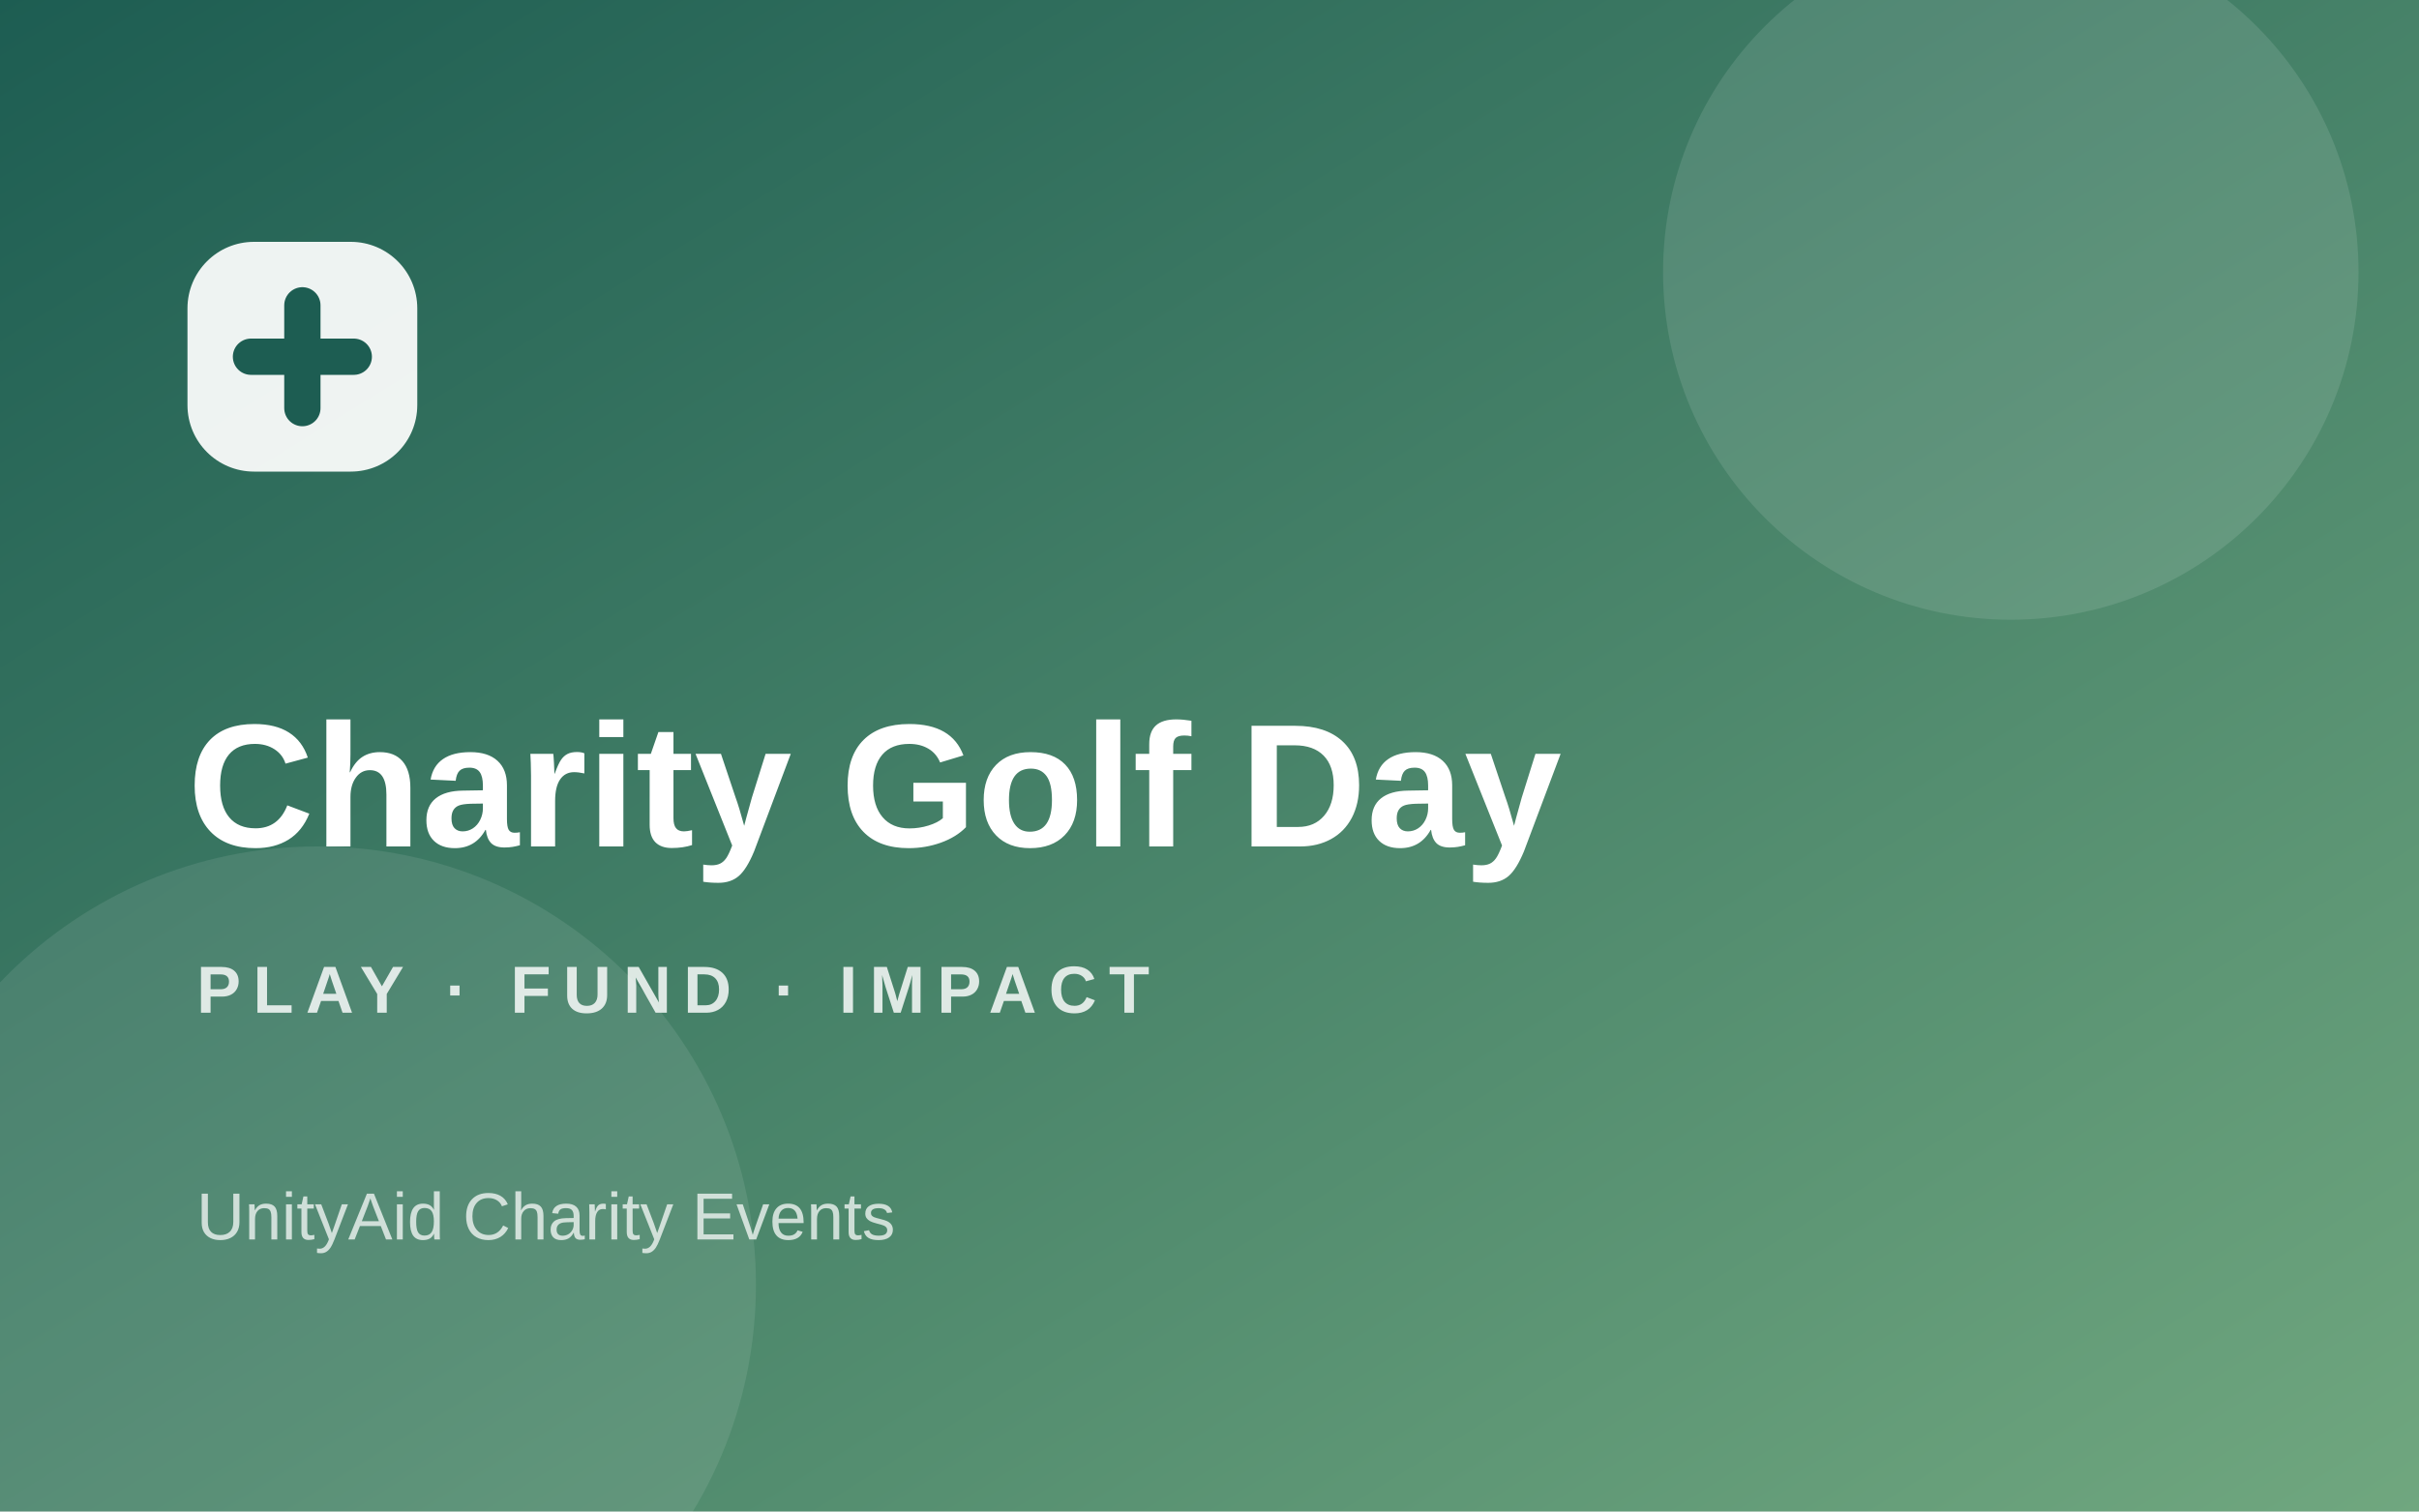
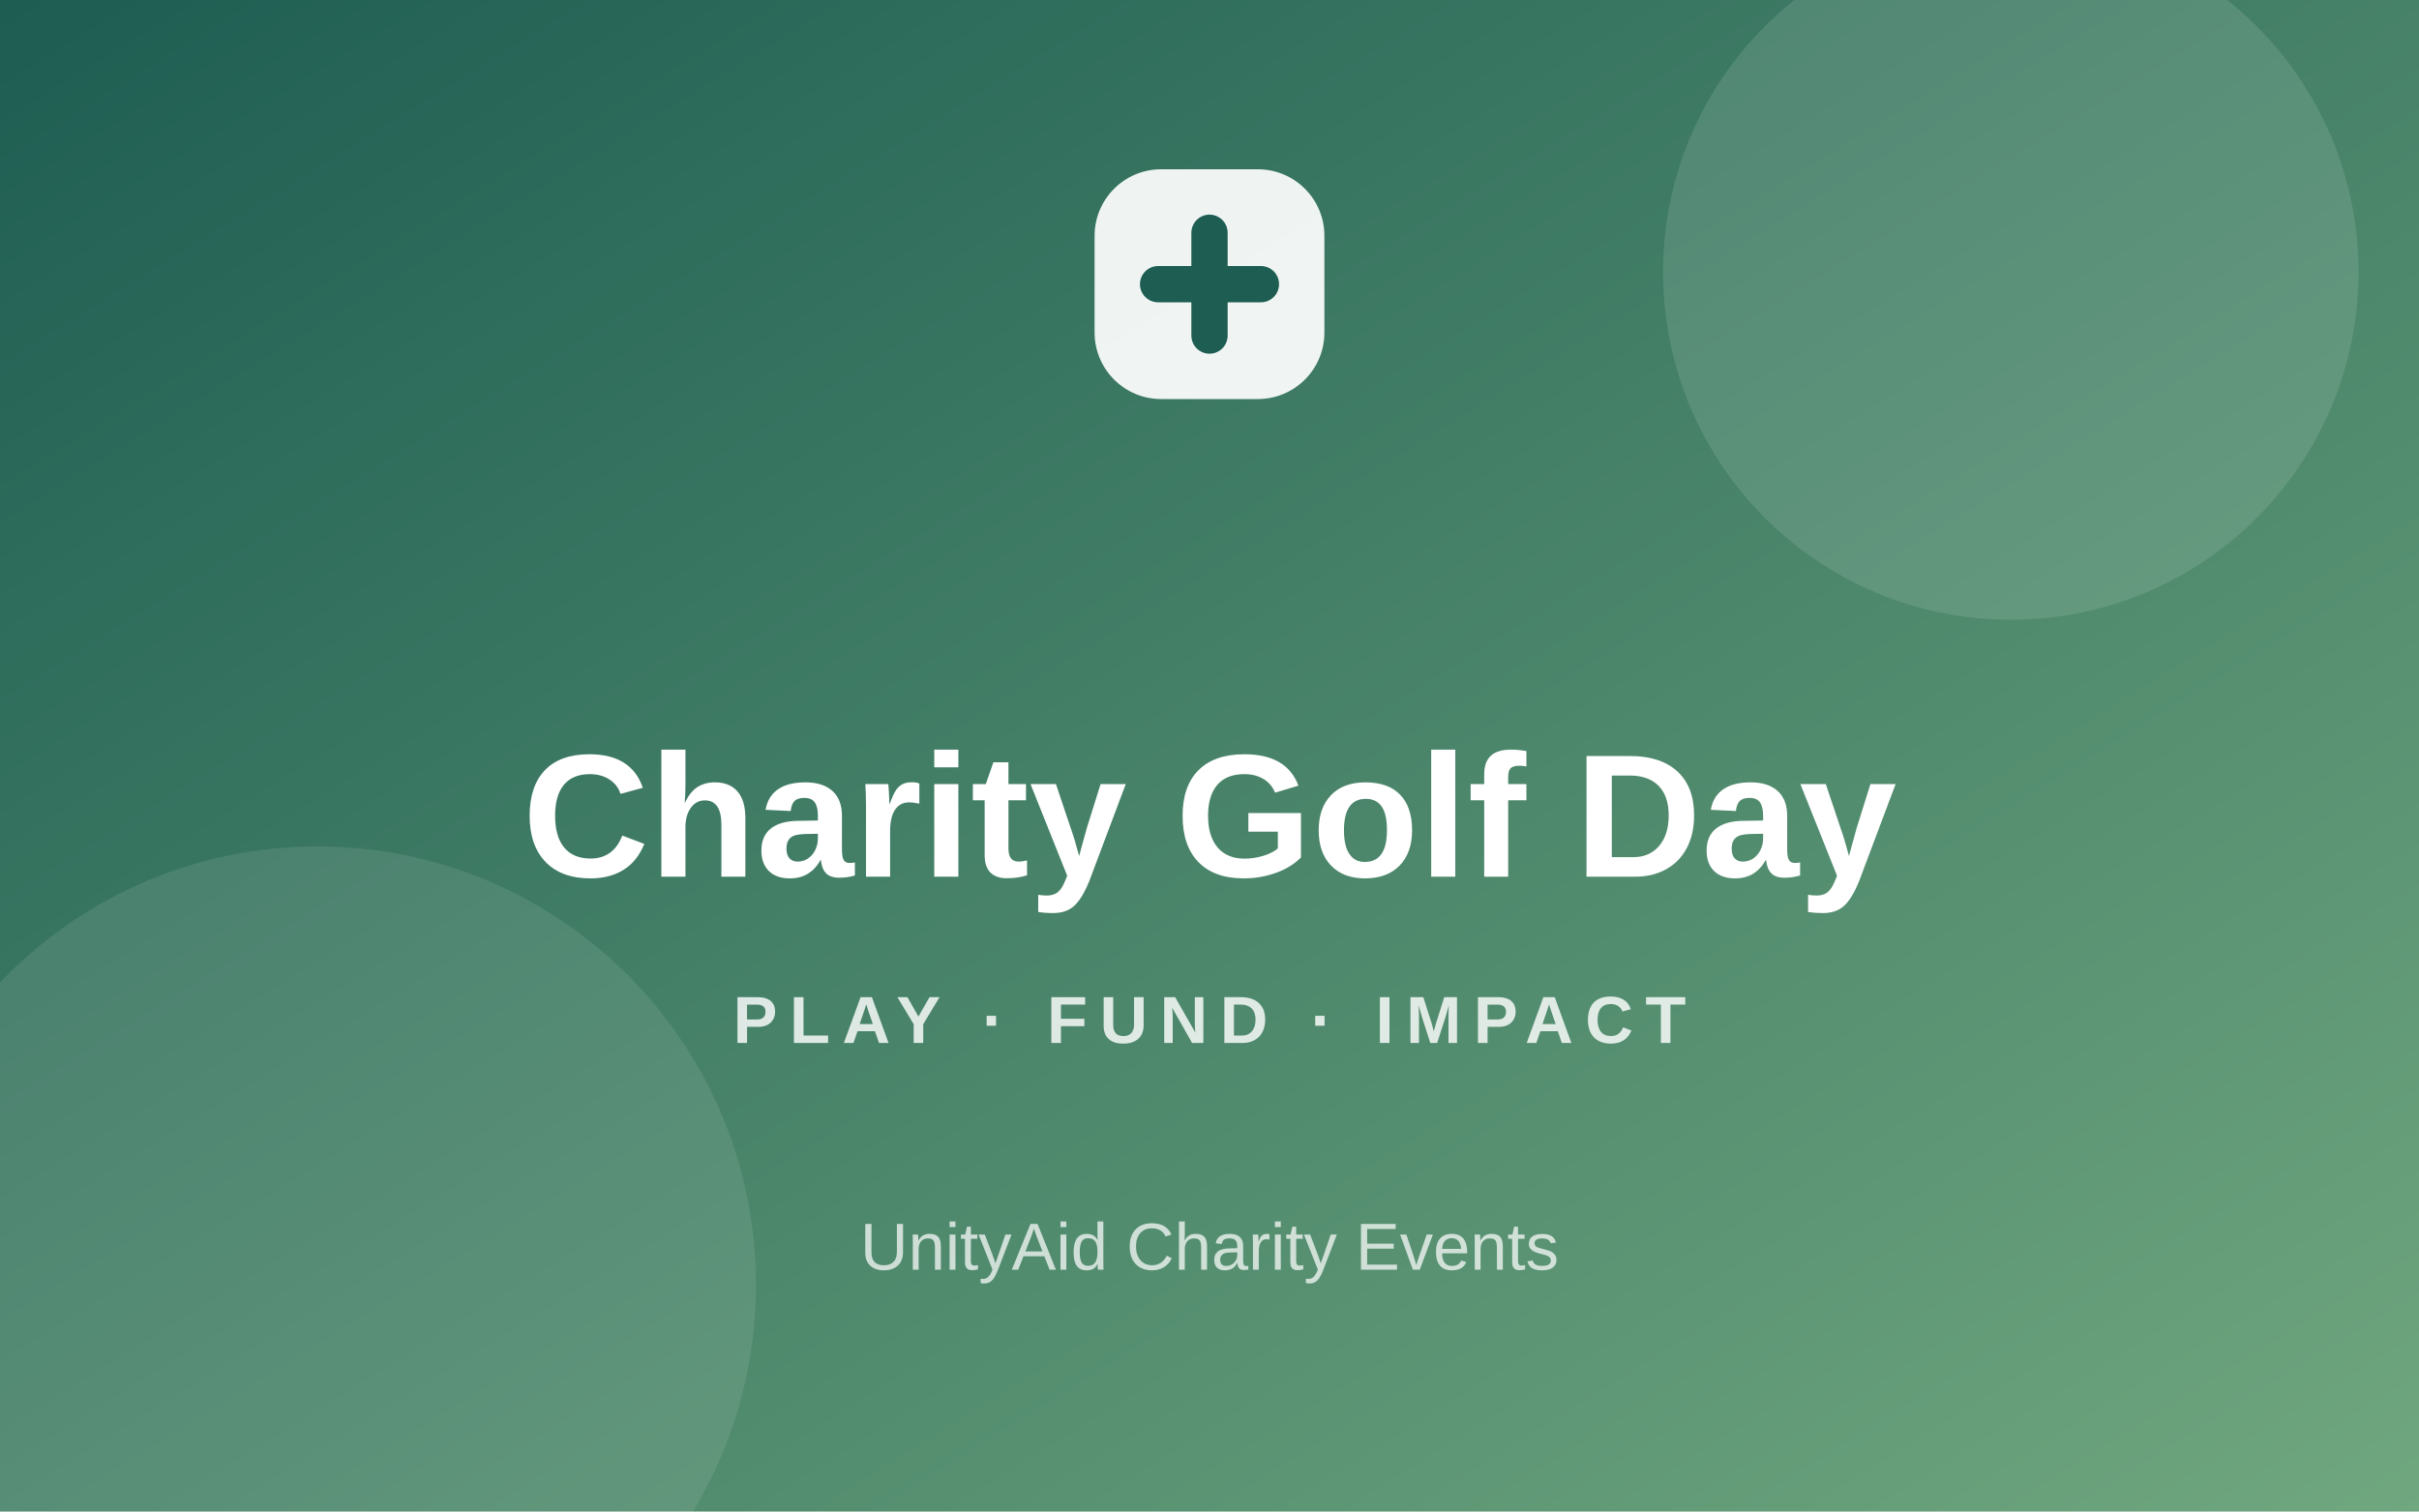
<svg xmlns="http://www.w3.org/2000/svg" width="800" height="500" viewBox="0 0 800 500">
  <defs>
    <linearGradient id="bg" x1="0" y1="0" x2="1" y2="1">
      <stop offset="0%" stop-color="#1d5d52" />
      <stop offset="100%" stop-color="#70a77f" />
    </linearGradient>
  </defs>
  <rect width="800" height="500" fill="url(#bg)" />
  <circle cx="665" cy="90" r="115" fill="#ffffff" opacity="0.11" />
  <circle cx="105" cy="425" r="145" fill="#ffffff" opacity="0.09" />
-   <rect x="62" y="80" width="76" height="76" rx="22" fill="#ffffff" opacity="0.92" />
-   <path d="M100 101v34M83 118h34" stroke="#1d5d52" stroke-width="12" stroke-linecap="round" />
-   <text x="62" y="280" fill="#ffffff" font-family="Segoe UI, Arial, sans-serif" font-size="58" font-weight="700">Charity Golf Day</text>
-   <text x="65" y="335" fill="#ffffff" opacity="0.82" font-family="Segoe UI, Arial, sans-serif" font-size="22" font-weight="600" letter-spacing="4">PLAY · FUND · IMPACT</text>
-   <text x="65" y="410" fill="#ffffff" opacity="0.72" font-family="Segoe UI, Arial, sans-serif" font-size="22">UnityAid Charity Events</text>
+   <rect x="362" y="56" width="76" height="76" rx="22" fill="#ffffff" opacity="0.92" />
+   <path d="M400 77v34M383 94h34" stroke="#1d5d52" stroke-width="12" stroke-linecap="round" />
+   <text x="400" y="290" text-anchor="middle" fill="#ffffff" font-family="Segoe UI, Arial, sans-serif" font-size="58" font-weight="700">Charity Golf Day</text>
+   <text x="400" y="345" text-anchor="middle" fill="#ffffff" opacity="0.82" font-family="Segoe UI, Arial, sans-serif" font-size="22" font-weight="600" letter-spacing="4">PLAY · FUND · IMPACT</text>
+   <text x="400" y="420" text-anchor="middle" fill="#ffffff" opacity="0.72" font-family="Segoe UI, Arial, sans-serif" font-size="22">UnityAid Charity Events</text>
</svg>
